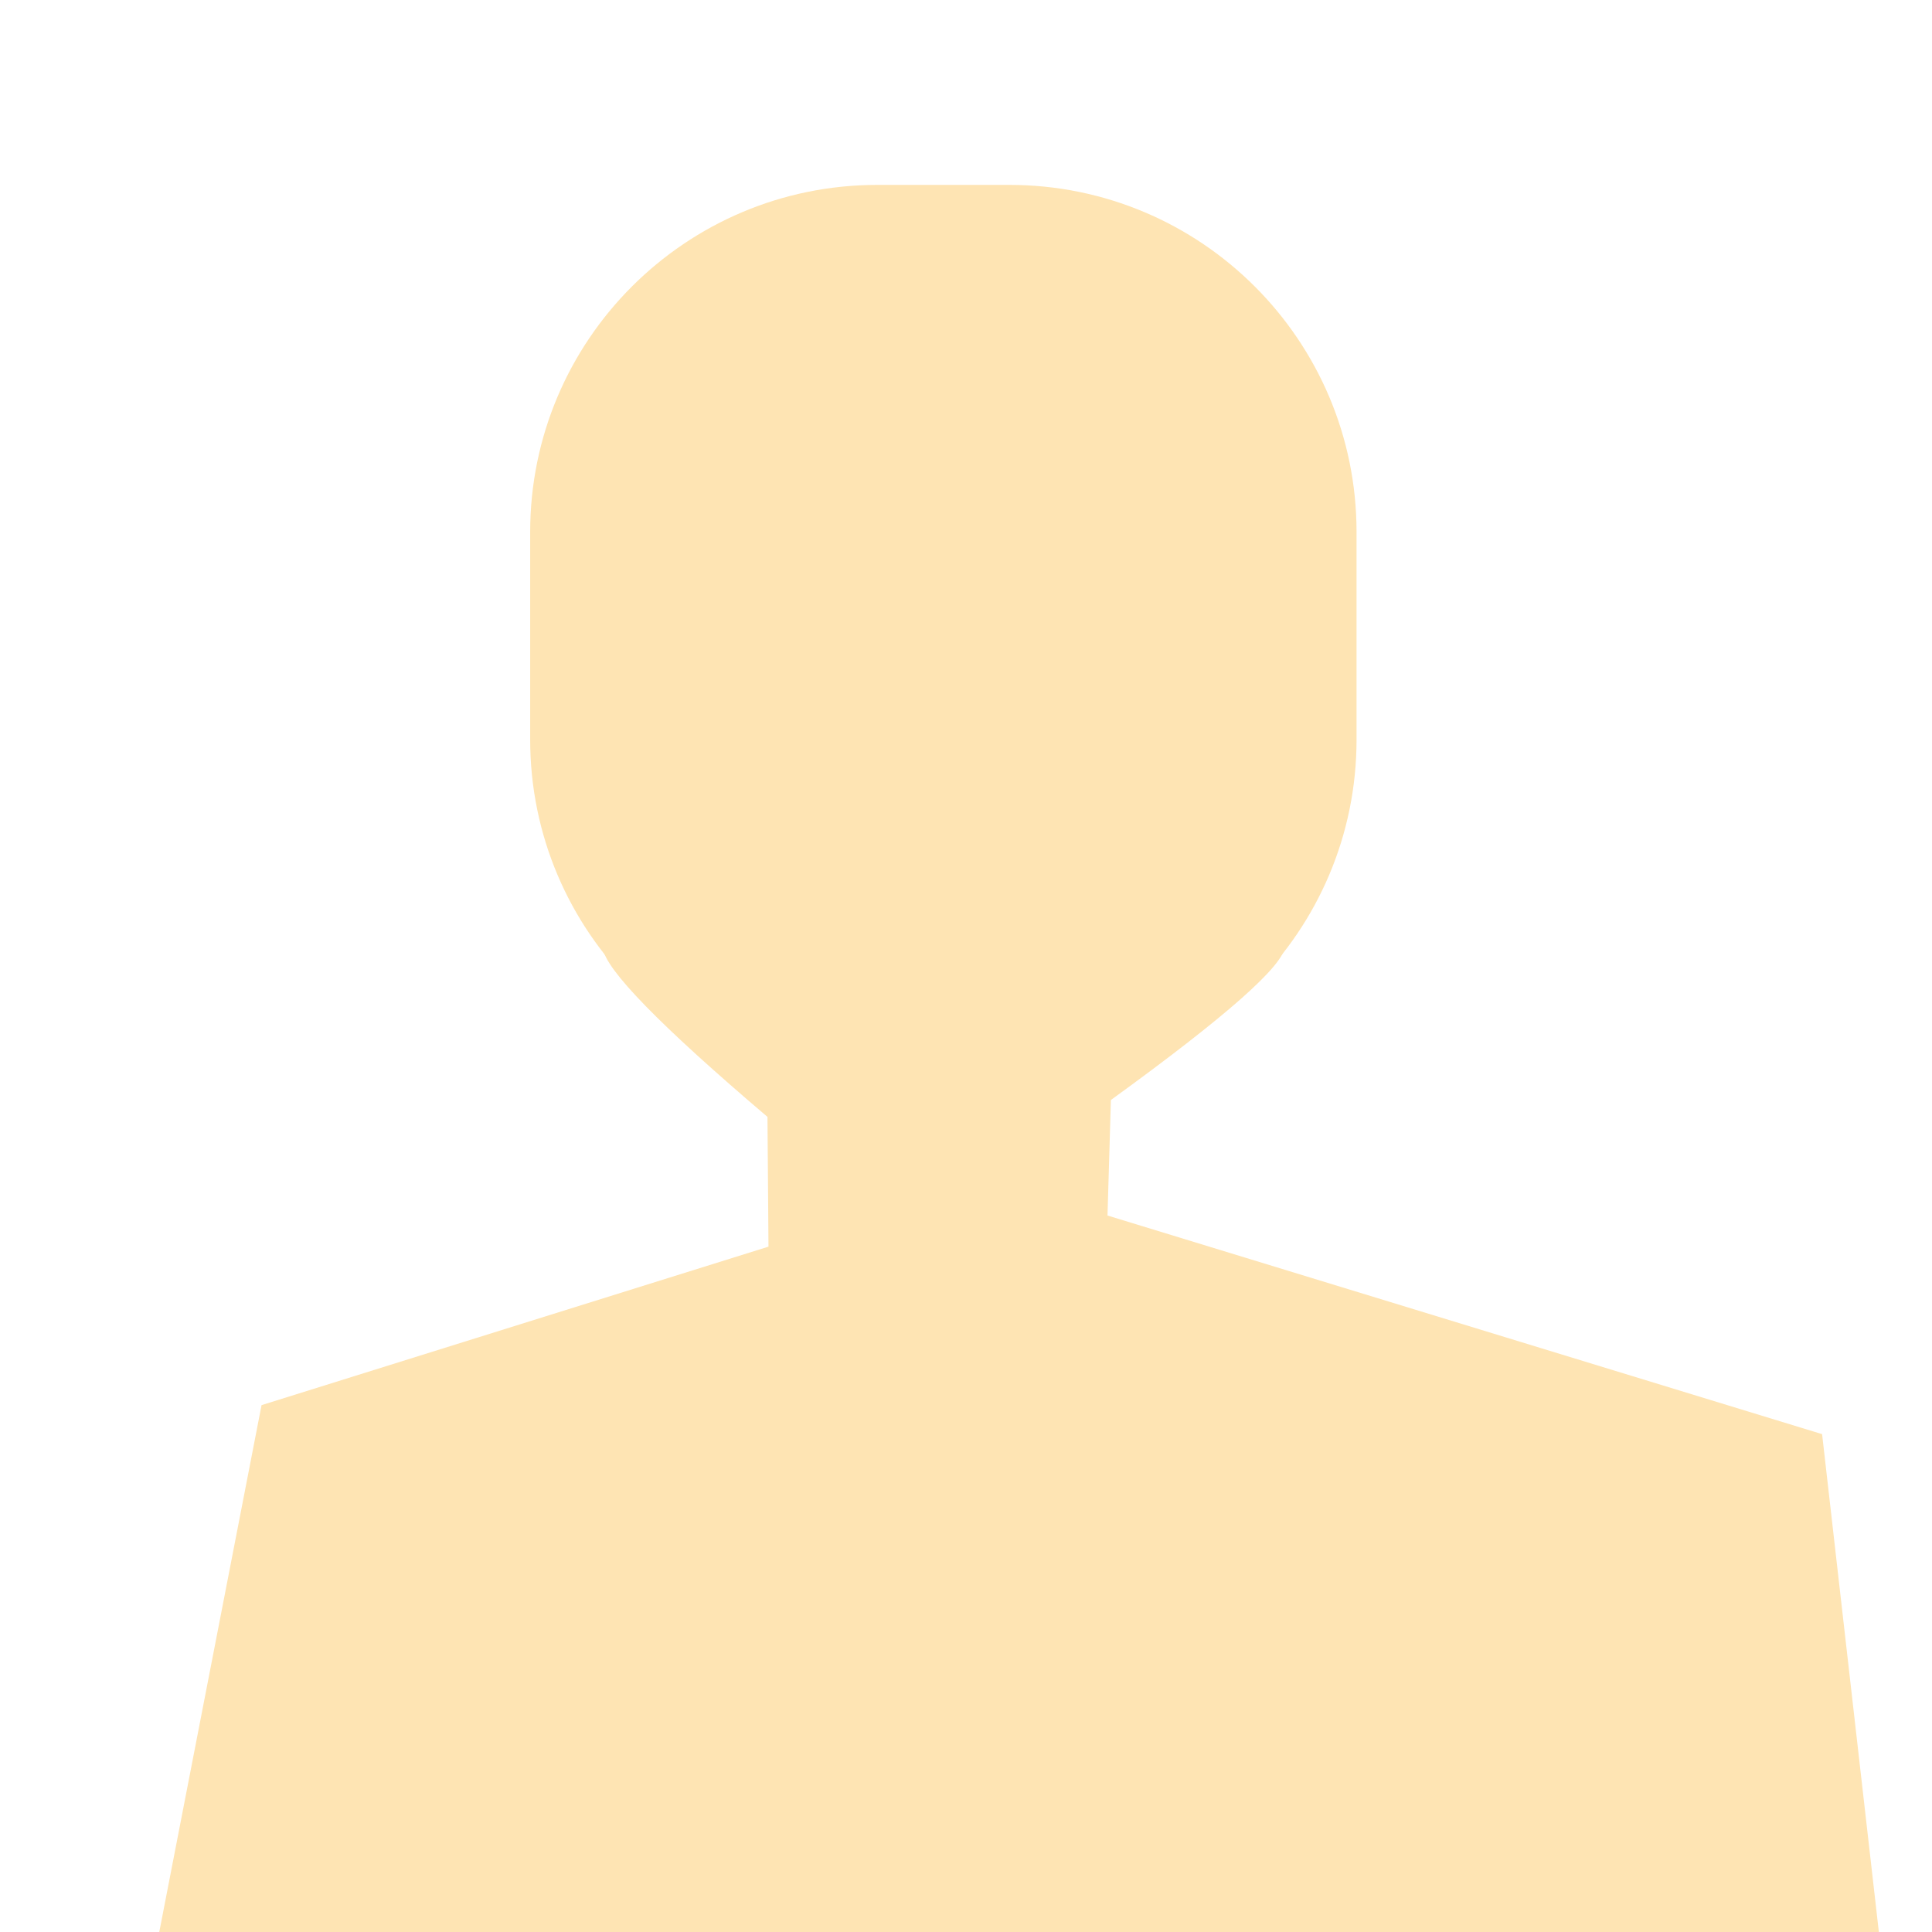
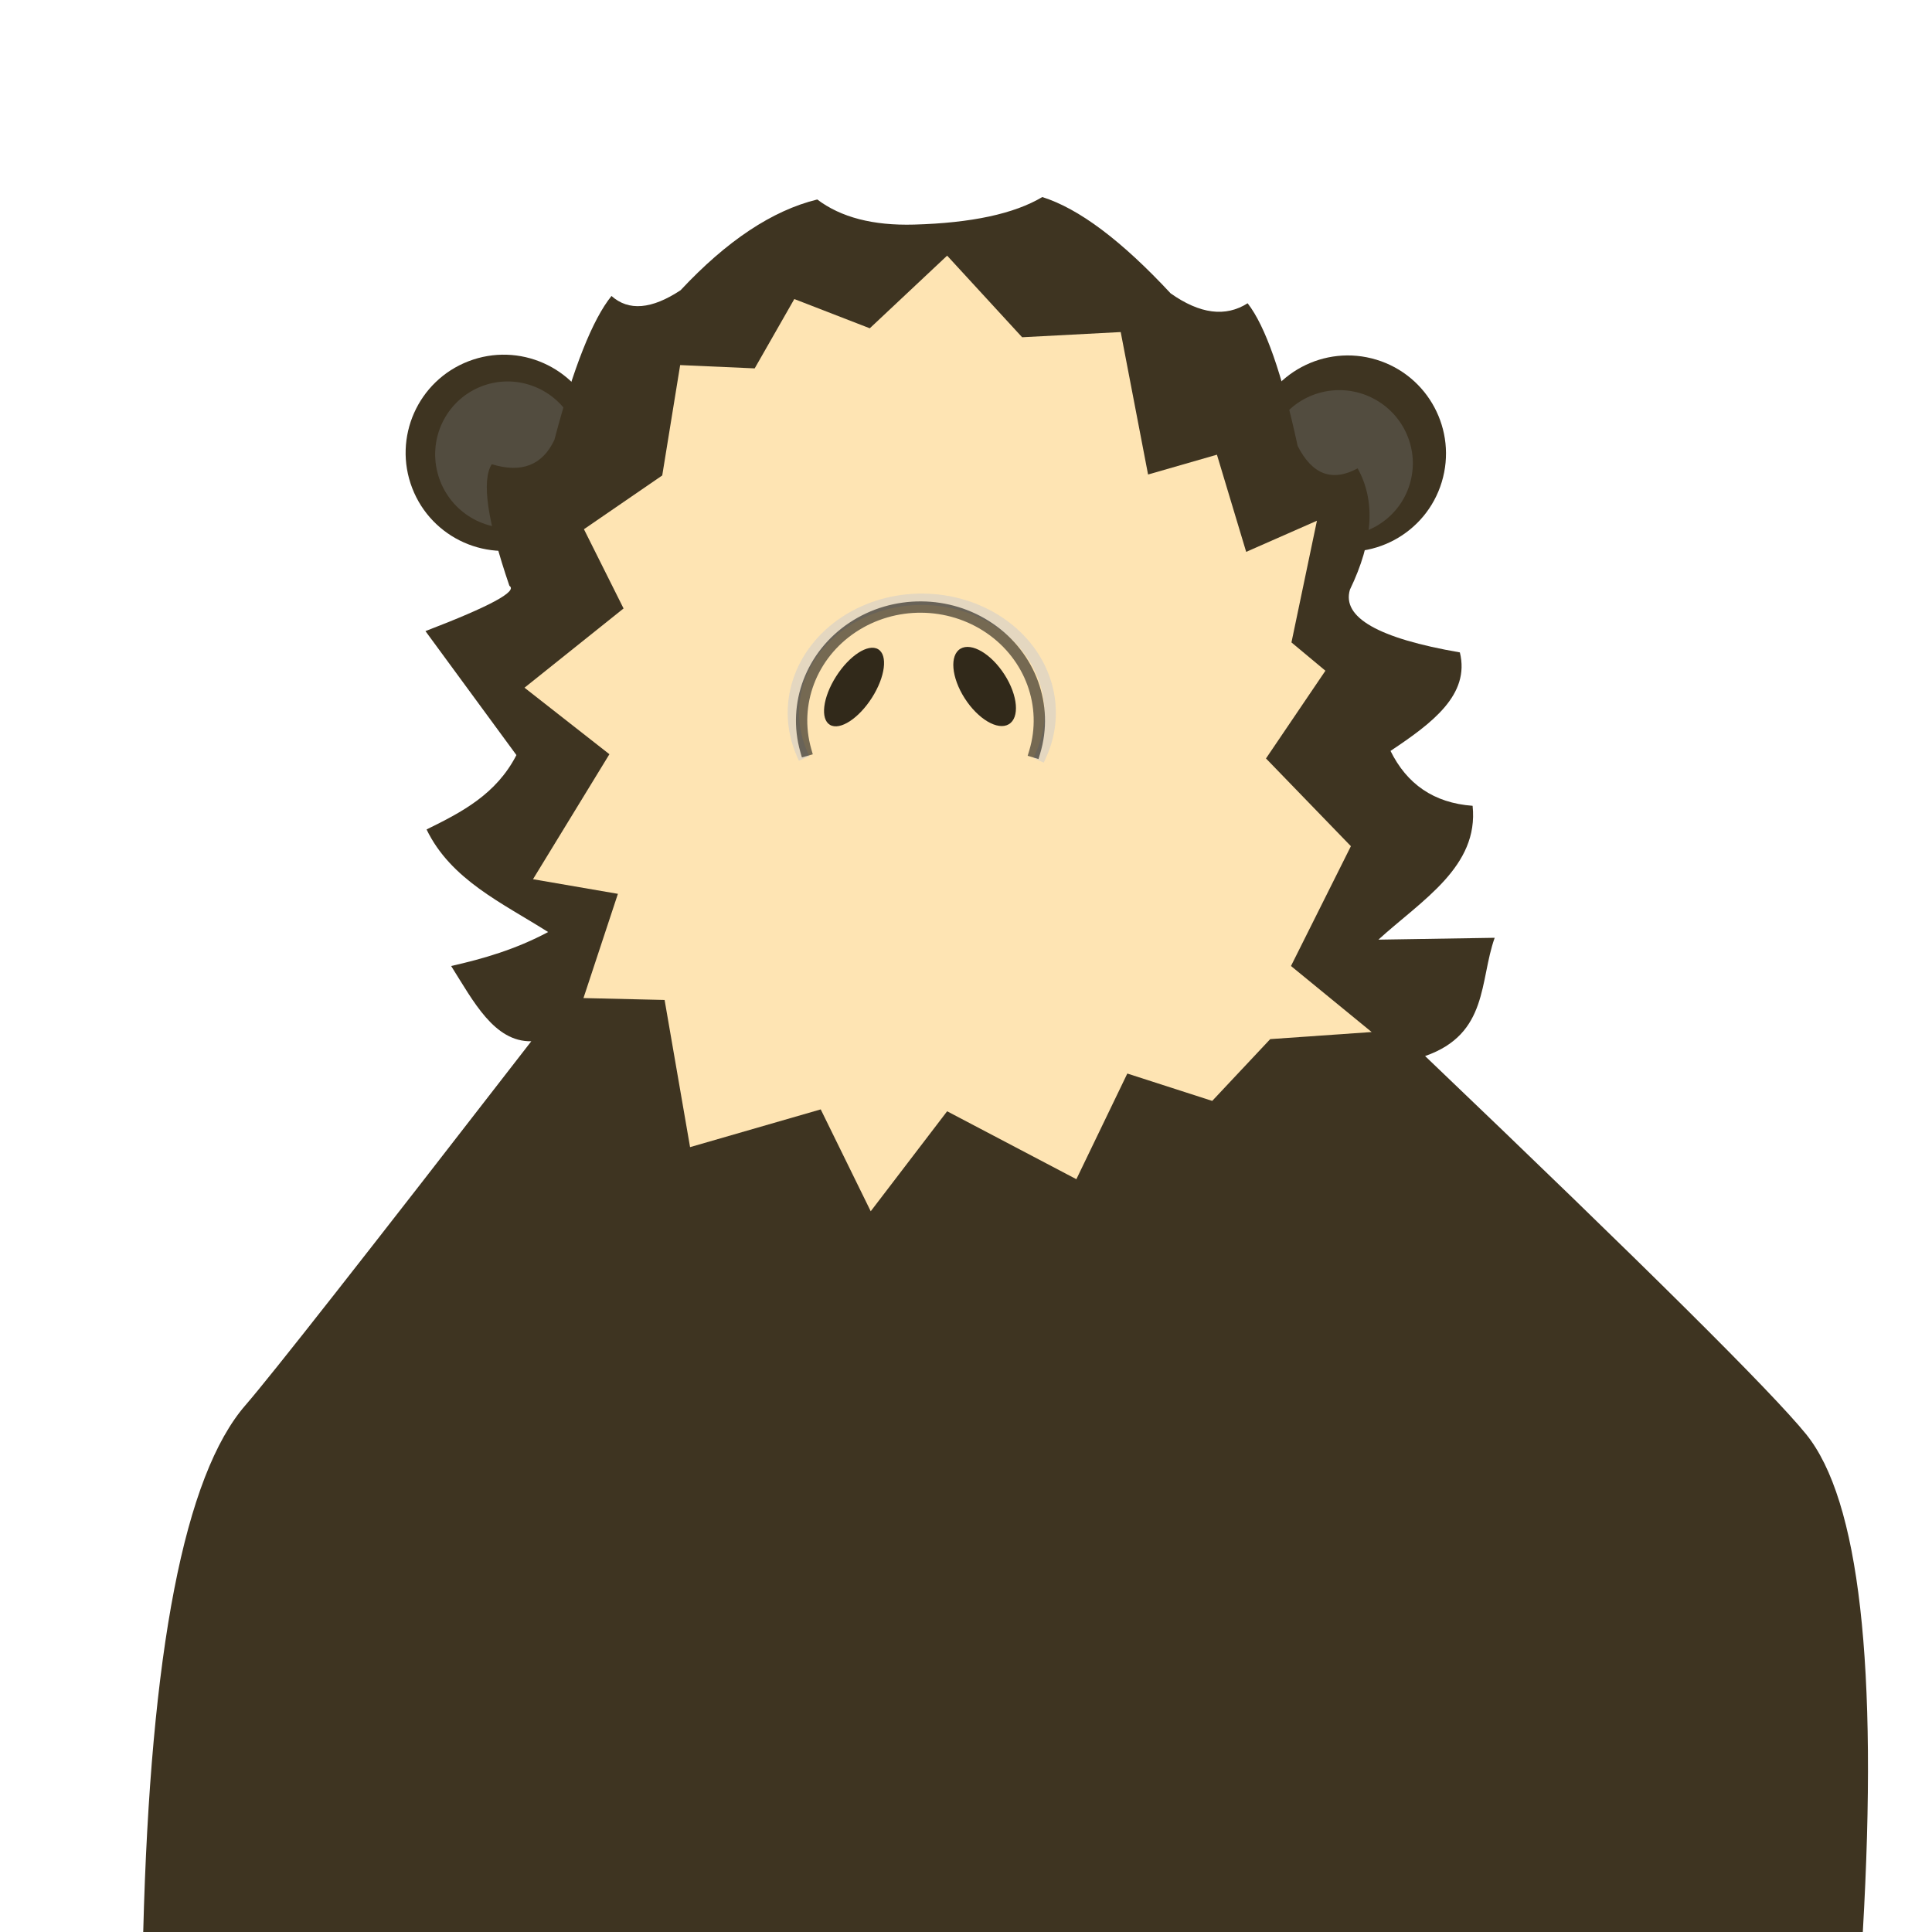
<svg xmlns="http://www.w3.org/2000/svg" width="512pt" height="512pt" viewBox="0 0 512 512">
  <style>
        .body-color {
            color: #fee4b3;
        }
+         .hair-color {
+             color: #3e3421;
+         }
    </style>
  <defs />
-   <path id="shape1" transform="translate(42.20681, 250.75)" fill="currentColor" class="body-color" fill-rule="evenodd" stroke-opacity="0" stroke="#000000" stroke-width="0" stroke-linecap="square" stroke-linejoin="bevel" d="M117.543 0.5L298.293 0C298.159 5.002 282.792 18.589 252.191 40.761C251.792 53.7 251.493 63.905 251.293 71.375L440.668 129.312L455.709 261.25L0 261.25L27.106 121.625L161.449 79.625L161.18 45.236C132.758 21.069 118.212 6.157 117.543 0.5Z" />
-   <rect id="shape0" transform="translate(140.5, 49)" fill="currentColor" class="body-color" fill-rule="evenodd" width="219" height="239" rx="92" ry="92" />
+   <circle id="shape0" transform="matrix(0.9331155 -0.3595767 0.3595767 0.9331155 99.89001 105.088)" r="26" cx="26" cy="26" fill="currentColor" class="hair-color" fill-rule="evenodd" stroke-opacity="0" stroke="#000000" stroke-width="0" stroke-linecap="square" stroke-linejoin="bevel" />
+   <circle id="shape01" transform="matrix(0.9568628 0.2905402 -0.2905402 0.9568628 339.8756 87.76752)" r="26" cx="26" cy="26" fill="currentColor" class="hair-color" fill-rule="evenodd" stroke-opacity="0" stroke="#000000" stroke-width="0" stroke-linecap="square" stroke-linejoin="bevel" />
+   <path id="shape02" transform="matrix(0.6918553 -0.2666069 0.26862 0.6970794 109.6475 109.3026)" d="M51.452 20.683C48.85 8.23 37.62 -0.511 24.909 0.023C12.198 0.558 1.741 10.212 0.194 22.839C-1.352 35.467 6.466 47.359 18.672 50.946" fill="#7b7b7b" fill-opacity="0.333" fill-rule="evenodd" stroke-opacity="0" stroke="#000000" stroke-width="0" stroke-linecap="square" stroke-linejoin="bevel" />
+   <path id="shape03" transform="matrix(-0.2464564 0.6992869 -0.7045672 -0.2483173 379.7372 110.9579)" d="M51.452 20.683C48.85 8.23 37.62 -0.511 24.909 0.023C12.198 0.558 1.741 10.212 0.194 22.839C-1.352 35.467 6.466 47.359 18.672 50.946" fill="#7b7b7b" fill-opacity="0.333" fill-rule="evenodd" stroke-opacity="0" stroke="#000000" stroke-width="0" stroke-linecap="square" stroke-linejoin="bevel" />
+   <path id="shape1" transform="translate(37.95681, 52.22162)" fill="currentColor" class="hair-color" fill-rule="evenodd" stroke-opacity="0" stroke="#000000" stroke-width="0" stroke-linecap="square" stroke-linejoin="bevel" d="M97.043 103.028C91.18 85.89 89.62 75.147 92.363 70.798C100.249 73.225 105.782 71.079 108.962 64.359C114.015 45.166 119.059 32.451 124.094 26.214C128.636 30.269 134.739 29.762 142.405 24.692C154.671 11.563 166.745 3.547 178.627 0.644C184.888 5.381 193.443 7.599 204.293 7.295C219.499 6.87 230.819 4.439 238.254 0C247.932 3.031 259.271 11.538 272.27 25.519C280.029 30.998 286.831 31.874 292.677 28.147C297.387 34.199 301.804 46.8 305.93 65.949C309.791 73.566 315.093 75.55 321.836 71.9C326.636 80.547 325.955 91.256 319.793 104.028C317.588 111.396 327.298 116.943 348.922 120.671C351.683 131.913 341.521 139.462 330.543 146.778C334.867 155.532 341.976 160.57 352.299 161.325C354.009 177.447 338.84 186.336 327.334 196.794L358.151 196.302C354.09 207.643 356.549 221.778 339.708 227.642C397.962 283.278 431.615 316.677 440.668 327.84C454.771 345.23 459.785 389.21 455.709 459.778L0 459.778C1.907 385.276 10.943 338.734 27.106 320.153C33.755 312.509 59.001 280.366 102.845 223.724C93.035 223.897 87.56 213.234 81.602 203.778C90.17 201.852 98.737 199.352 107.305 194.778C95.183 187.099 81.538 180.943 75.087 167.593C84.366 163.034 93.536 158.313 98.9 147.882L74.793 115.028C91.867 108.484 99.283 104.484 97.043 103.028Z" />
+   <path id="shape2" transform="translate(139, 67.75)" fill="currentColor" class="body-color" fill-rule="evenodd" d="M91.5 19.25L71.5 11.5L61 29.875L41.25 29L36.5 58.25L15.75 72.5L26.25 93.5L0 114.5L22.5 132.125L2.25 165.25L24.75 169.125L15.625 196.75L37.125 197.25L43.875 236.25L78.5 226.25L91.75 253.25L112 226.75L146.25 244.75L159.75 216.75L182.25 224L197.625 207.625L224.5 205.75L203.125 188.25L219 156.5L196.5 133.25L212.25 110L203.25 102.5L210 70.25L191.25 78.5L183.5 52.75L165.25 58L158 20.25L131.875 21.625L112 0Z" />
+   <path id="shape04" transform="translate(210.2498, 158.8078)" d="M65.607 41.315C71.288 28.811 66.878 14.49 54.81 6.262C42.743 -1.967 25.961 -2.098 13.731 5.941C1.501 13.981 -3.194 28.23 2.238 40.821" fill="none" stroke-opacity="0.541" stroke="#cecccc" stroke-width="3" stroke-linecap="square" stroke-linejoin="bevel" />
+   <path id="shape011" transform="translate(212.4355, 160.875)" d="M61.775 38.411C65.458 26.174 60.682 13.047 49.849 5.631C39.016 -1.785 24.469 -1.884 13.525 5.382C2.581 12.648 -2.392 25.708 1.107 37.994" fill="none" stroke-opacity="0.541" stroke="#000000" stroke-width="3" stroke-linecap="square" stroke-linejoin="bevel" />
+   <ellipse id="shape0111" transform="matrix(0.868609 -0.5121368 0.5332154 0.834272 249.2502 175.032)" rx="6.089" ry="12" cx="6.089" cy="12" fill="#31291a" fill-rule="evenodd" stroke-opacity="0" stroke="#000000" stroke-width="0" stroke-linecap="square" stroke-linejoin="bevel" />
+   <ellipse id="shape01111" transform="matrix(0.8702455 0.5095675 -0.5305404 0.8358438 227.9292 169.25)" rx="5.479" ry="12" cx="5.479" cy="12" fill="#31291a" fill-rule="evenodd" stroke-opacity="0" stroke="#000000" stroke-width="0" stroke-linecap="square" stroke-linejoin="bevel" />
</svg>
